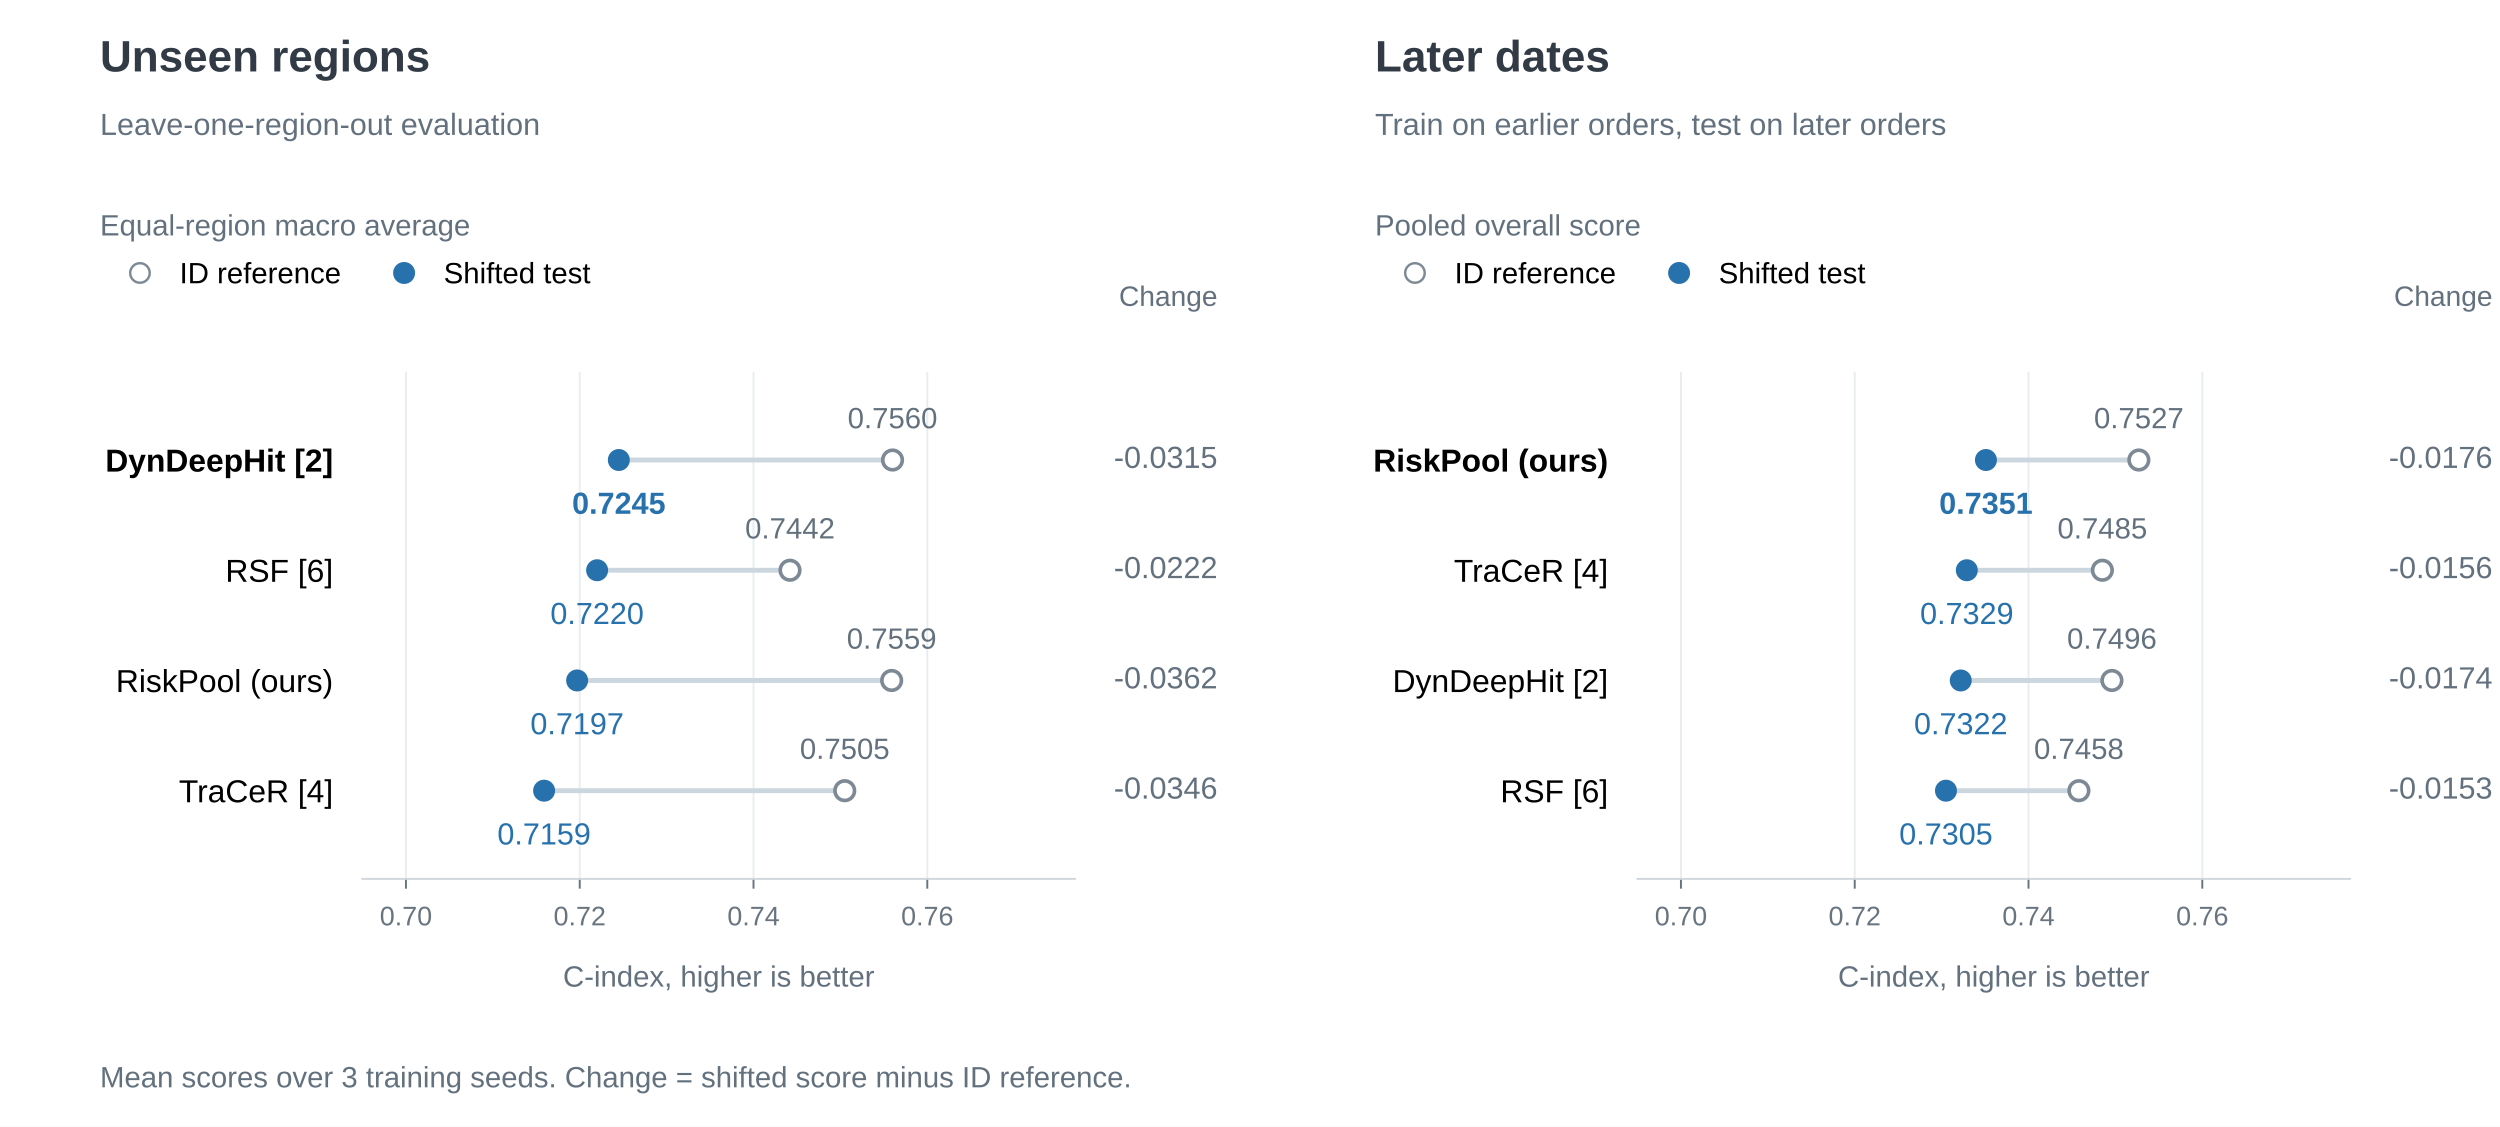
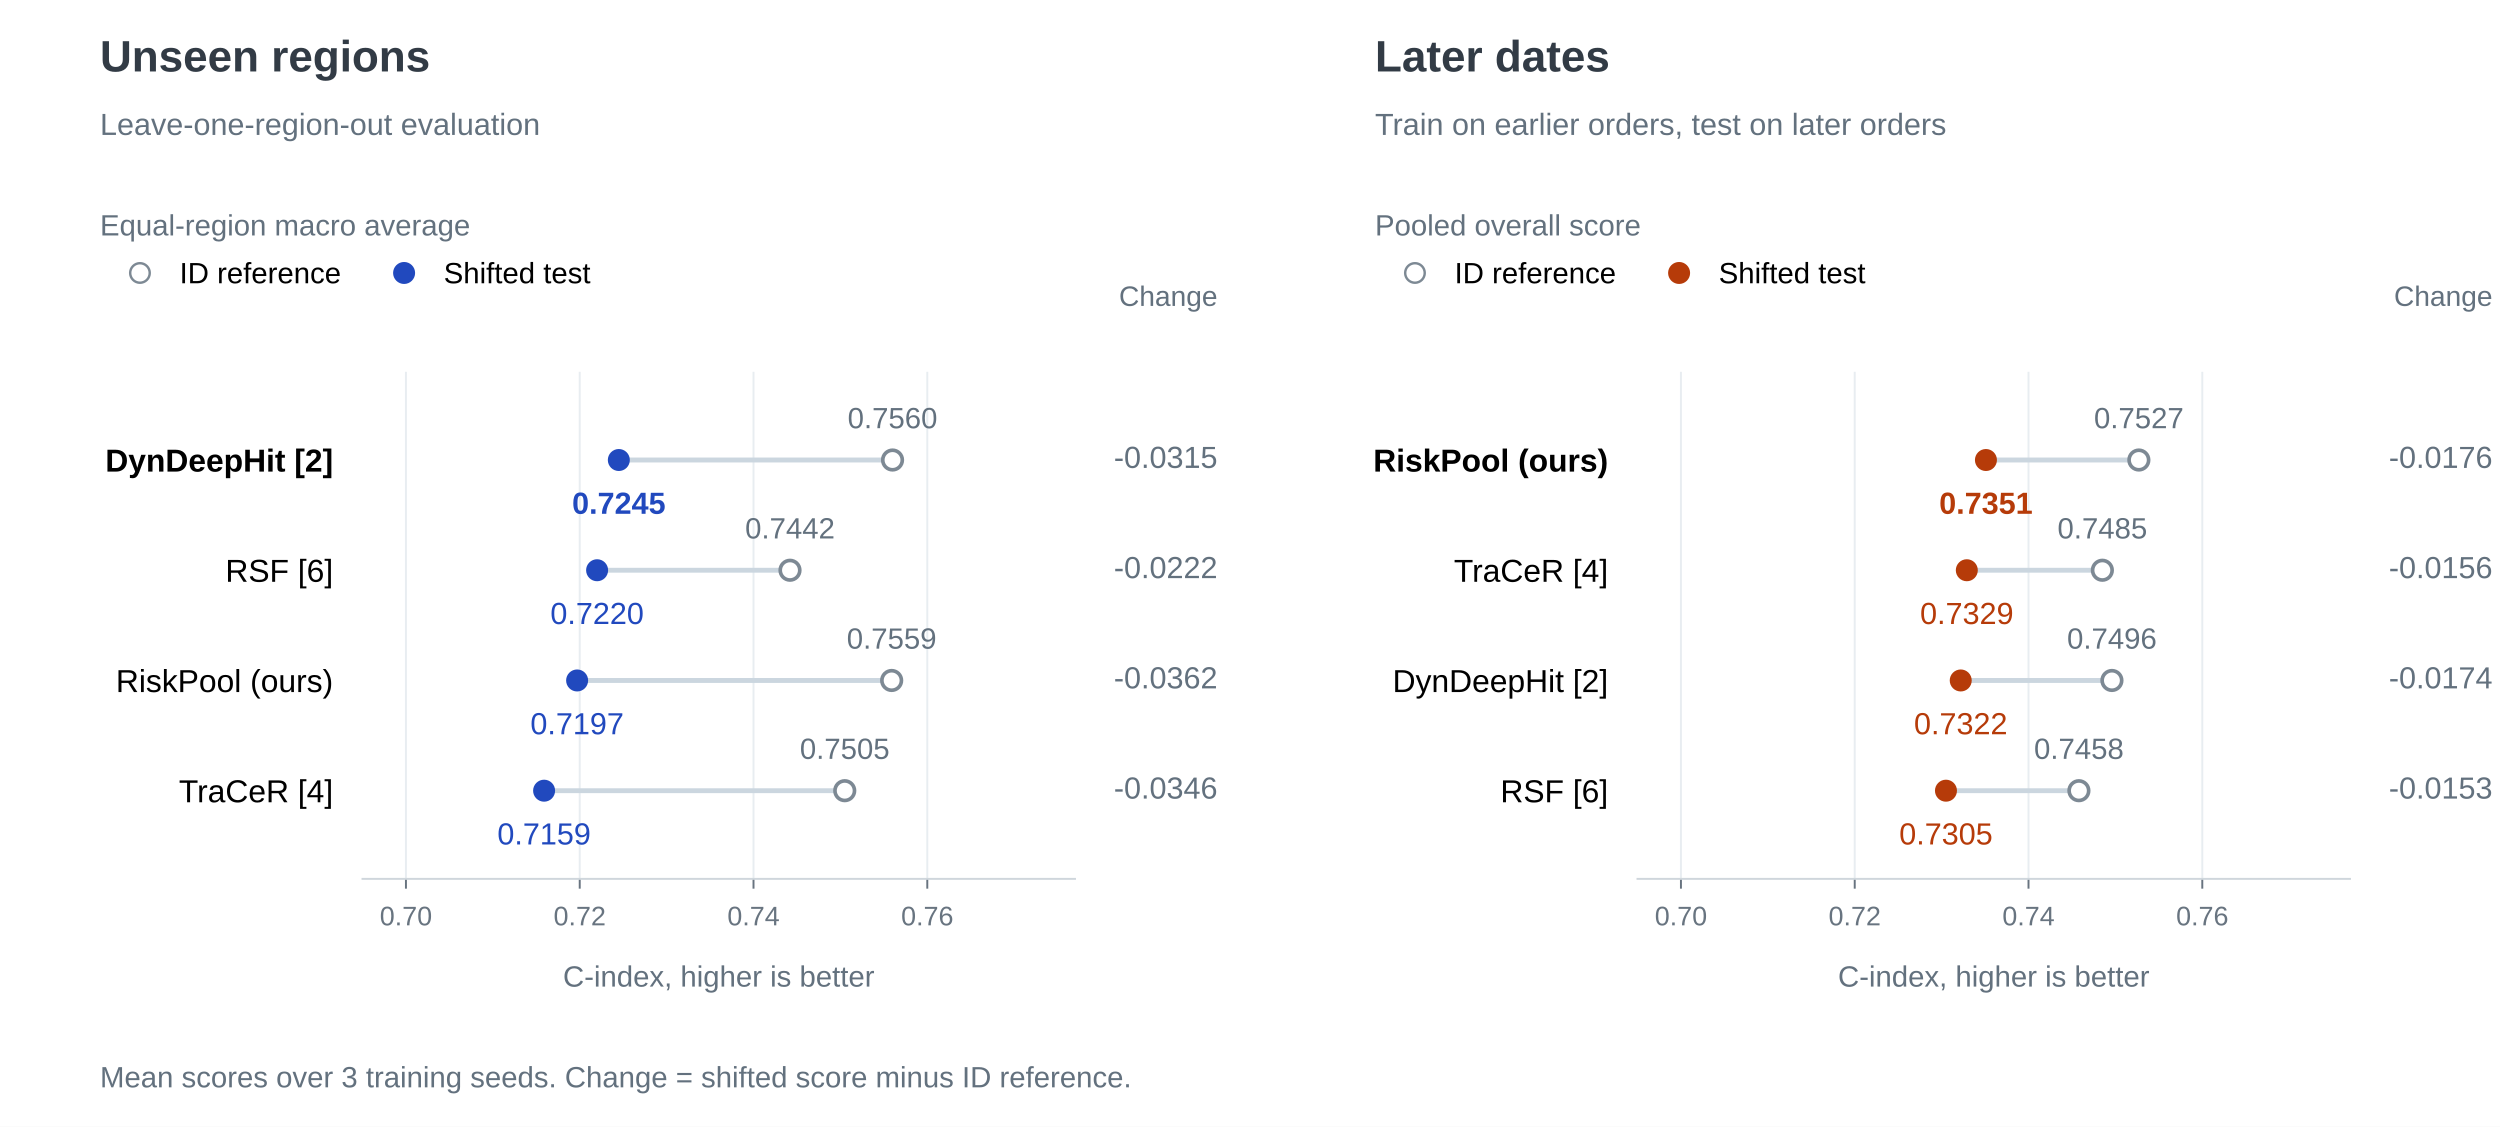
<svg xmlns="http://www.w3.org/2000/svg" xmlns:xlink="http://www.w3.org/1999/xlink" width="1022.4pt" height="460.8pt" viewBox="0 0 1022.4 460.8" version="1.1">
  <defs>
    <style type="text/css">*{stroke-linejoin: round; stroke-linecap: butt}</style>
  </defs>
  <g id="figure_1">
    <g id="patch_1">
      <path d="M 0 460.8  L 1022.4 460.8  L 1022.4 0  L 0 0  z " style="fill: #ffffff" />
    </g>
    <g id="axes_1">
      <g id="patch_2">
        <path d="M 148.248 359.424  L 439.632 359.424  L 439.632 152.064  L 148.248 152.064  z " style="fill: #ffffff" />
      </g>
      <g id="matplotlib.axis_1">
        <g id="xtick_1">
          <g id="line2d_1">
            <path d="M 166.015 359.424  L 166.015 152.064  " clip-path="url(#p26163892d2)" style="fill: none; stroke: #e8edf1; stroke-width: 0.8; stroke-linecap: square" />
          </g>
          <g id="line2d_2">
            <defs>
              <path id="m1dbaae8056" d="M 0 0  L 0 4  " style="stroke: #687480; stroke-width: 0.8" />
            </defs>
            <g>
              <use xlink:href="#m1dbaae8056" x="166.015" y="359.424" style="fill: #687480; stroke: #687480; stroke-width: 0.8" />
            </g>
          </g>
          <g id="text_1">
            <text style="font-size: 11px; font-family: 'Arial'; text-anchor: middle; fill: #687480" x="166.015" y="378.432" transform="rotate(-0 166.0153 378.4323)">0.70</text>
          </g>
        </g>
        <g id="xtick_2">
          <g id="line2d_3">
            <path d="M 237.085 359.424  L 237.085 152.064  " clip-path="url(#p26163892d2)" style="fill: none; stroke: #e8edf1; stroke-width: 0.8; stroke-linecap: square" />
          </g>
          <g id="line2d_4">
            <g>
              <use xlink:href="#m1dbaae8056" x="237.085" y="359.424" style="fill: #687480; stroke: #687480; stroke-width: 0.8" />
            </g>
          </g>
          <g id="text_2">
            <text style="font-size: 11px; font-family: 'Arial'; text-anchor: middle; fill: #687480" x="237.085" y="378.432" transform="rotate(-0 237.0846 378.4323)">0.72</text>
          </g>
        </g>
        <g id="xtick_3">
          <g id="line2d_5">
            <path d="M 308.154 359.424  L 308.154 152.064  " clip-path="url(#p26163892d2)" style="fill: none; stroke: #e8edf1; stroke-width: 0.8; stroke-linecap: square" />
          </g>
          <g id="line2d_6">
            <g>
              <use xlink:href="#m1dbaae8056" x="308.154" y="359.424" style="fill: #687480; stroke: #687480; stroke-width: 0.8" />
            </g>
          </g>
          <g id="text_3">
            <text style="font-size: 11px; font-family: 'Arial'; text-anchor: middle; fill: #687480" x="308.154" y="378.432" transform="rotate(-0 308.1539 378.4323)">0.74</text>
          </g>
        </g>
        <g id="xtick_4">
          <g id="line2d_7">
            <path d="M 379.223 359.424  L 379.223 152.064  " clip-path="url(#p26163892d2)" style="fill: none; stroke: #e8edf1; stroke-width: 0.8; stroke-linecap: square" />
          </g>
          <g id="line2d_8">
            <g>
              <use xlink:href="#m1dbaae8056" x="379.223" y="359.424" style="fill: #687480; stroke: #687480; stroke-width: 0.8" />
            </g>
          </g>
          <g id="text_4">
            <text style="font-size: 11px; font-family: 'Arial'; text-anchor: middle; fill: #687480" x="379.223" y="378.432" transform="rotate(-0 379.2231 378.4323)">0.76</text>
          </g>
        </g>
        <g id="text_5">
          <text style="font-size: 12px; font-family: 'Arial'; text-anchor: middle; fill: #63717e" x="293.94" y="403.484" transform="rotate(-0 293.94 403.4836)">C-index, higher is better</text>
        </g>
      </g>
      <g id="matplotlib.axis_2">
        <g id="ytick_1">
          <g id="line2d_9" />
          <g id="text_6">
            <text style="font-weight: 700; font-size: 13px; font-family: 'Arial'; text-anchor: end" x="136.248" y="192.859" transform="rotate(-0 136.248 192.8588)">DynDeepHit [2]</text>
          </g>
        </g>
        <g id="ytick_2">
          <g id="line2d_10" />
          <g id="text_7">
            <text style="font-size: 13px; font-family: 'Arial'; text-anchor: end" x="136.248" y="237.937" transform="rotate(-0 136.248 237.937)">RSF [6]</text>
          </g>
        </g>
        <g id="ytick_3">
          <g id="line2d_11" />
          <g id="text_8">
            <text style="font-size: 13px; font-family: 'Arial'; text-anchor: end" x="136.248" y="283.015" transform="rotate(-0 136.248 283.0153)">RiskPool (ours)</text>
          </g>
        </g>
        <g id="ytick_4">
          <g id="line2d_12" />
          <g id="text_9">
            <text style="font-size: 13px; font-family: 'Arial'; text-anchor: end" x="136.248" y="328.094" transform="rotate(-0 136.248 328.0936)">TraCeR [4]</text>
          </g>
        </g>
      </g>
      <g id="line2d_13">
        <path d="M 253.075 188.127  L 365.009 188.127  " clip-path="url(#p26163892d2)" style="fill: none; stroke: #cbd6df; stroke-width: 2; stroke-linecap: square" />
      </g>
      <g id="line2d_14">
        <path d="M 244.192 233.205  L 323.078 233.205  " clip-path="url(#p26163892d2)" style="fill: none; stroke: #cbd6df; stroke-width: 2; stroke-linecap: square" />
      </g>
      <g id="line2d_15">
        <path d="M 236.019 278.283  L 364.654 278.283  " clip-path="url(#p26163892d2)" style="fill: none; stroke: #cbd6df; stroke-width: 2; stroke-linecap: square" />
      </g>
      <g id="line2d_16">
        <path d="M 222.515 323.361  L 345.465 323.361  " clip-path="url(#p26163892d2)" style="fill: none; stroke: #cbd6df; stroke-width: 2; stroke-linecap: square" />
      </g>
      <g id="patch_3">
        <path d="M 148.248 359.424  L 439.632 359.424  " style="fill: none; stroke: #cfd6dc; stroke-width: 0.8; stroke-linejoin: miter; stroke-linecap: square" />
      </g>
      <g id="line2d_17">
        <defs>
          <path id="m01beb19fc5" d="M 0 4  C 1.061 4 2.078 3.579 2.828 2.828  C 3.579 2.078 4 1.061 4 0  C 4 -1.061 3.579 -2.078 2.828 -2.828  C 2.078 -3.579 1.061 -4 0 -4  C -1.061 -4 -2.078 -3.579 -2.828 -2.828  C -3.579 -2.078 -4 -1.061 -4 0  C -4 1.061 -3.579 2.078 -2.828 2.828  C -2.078 3.579 -1.061 4 0 4  z " style="stroke: #7d8994; stroke-width: 1.5" />
        </defs>
        <g clip-path="url(#p26163892d2)">
          <use xlink:href="#m01beb19fc5" x="365.009" y="188.127" style="fill: #ffffff; stroke: #7d8994; stroke-width: 1.5" />
        </g>
      </g>
      <g id="text_10">
        <text style="font-size: 12px; font-family: 'Arial'; text-anchor: middle; fill: #63717e" x="365.009" y="175.127" transform="rotate(-0 365.0093 175.1266)">0.7560</text>
      </g>
      <g id="text_11">
-         <text style="font-weight: 700; font-size: 12.5px; font-family: 'Arial'; text-anchor: middle; fill: #2771ad" x="253.075" y="210.127" transform="rotate(-0 253.0752 210.1266)">0.7245</text>
+         <text style="font-weight: 700; font-size: 12.5px; font-family: 'Arial'; text-anchor: middle; fill: #2149be" x="253.075" y="210.127" transform="rotate(-0 253.0752 210.1266)">0.7245</text>
      </g>
      <g id="text_12">
        <text style="font-size: 12.5px; font-family: 'Arial'; text-anchor: end; fill: #63717e" x="497.909" y="191.361" transform="rotate(-0 497.9088 191.3615)">-0.0315</text>
      </g>
      <g id="line2d_18">
        <g clip-path="url(#p26163892d2)">
          <use xlink:href="#m01beb19fc5" x="323.078" y="233.205" style="fill: #ffffff; stroke: #7d8994; stroke-width: 1.5" />
        </g>
      </g>
      <g id="text_13">
        <text style="font-size: 12px; font-family: 'Arial'; text-anchor: middle; fill: #63717e" x="323.078" y="220.205" transform="rotate(-0 323.0784 220.2049)">0.7442</text>
      </g>
      <g id="text_14">
-         <text style="font-size: 12.5px; font-family: 'Arial'; text-anchor: middle; fill: #2771ad" x="244.192" y="255.205" transform="rotate(-0 244.1915 255.2049)">0.7220</text>
+         <text style="font-size: 12.5px; font-family: 'Arial'; text-anchor: middle; fill: #2149be" x="244.192" y="255.205" transform="rotate(-0 244.1915 255.2049)">0.7220</text>
      </g>
      <g id="text_15">
        <text style="font-size: 12.5px; font-family: 'Arial'; text-anchor: end; fill: #63717e" x="497.909" y="236.44" transform="rotate(-0 497.9088 236.4397)">-0.0222</text>
      </g>
      <g id="line2d_19">
        <g clip-path="url(#p26163892d2)">
          <use xlink:href="#m01beb19fc5" x="364.654" y="278.283" style="fill: #ffffff; stroke: #7d8994; stroke-width: 1.5" />
        </g>
      </g>
      <g id="text_16">
        <text style="font-size: 12px; font-family: 'Arial'; text-anchor: middle; fill: #63717e" x="364.654" y="265.283" transform="rotate(-0 364.6539 265.2831)">0.7559</text>
      </g>
      <g id="text_17">
-         <text style="font-size: 12.5px; font-family: 'Arial'; text-anchor: middle; fill: #2771ad" x="236.019" y="300.283" transform="rotate(-0 236.0185 300.2831)">0.7197</text>
+         <text style="font-size: 12.5px; font-family: 'Arial'; text-anchor: middle; fill: #2149be" x="236.019" y="300.283" transform="rotate(-0 236.0185 300.2831)">0.7197</text>
      </g>
      <g id="text_18">
        <text style="font-size: 12.5px; font-family: 'Arial'; text-anchor: end; fill: #63717e" x="497.909" y="281.518" transform="rotate(-0 497.9088 281.518)">-0.0362</text>
      </g>
      <g id="line2d_20">
        <g clip-path="url(#p26163892d2)">
          <use xlink:href="#m01beb19fc5" x="345.465" y="323.361" style="fill: #ffffff; stroke: #7d8994; stroke-width: 1.5" />
        </g>
      </g>
      <g id="text_19">
        <text style="font-size: 12px; font-family: 'Arial'; text-anchor: middle; fill: #63717e" x="345.465" y="310.361" transform="rotate(-0 345.4652 310.3614)">0.7505</text>
      </g>
      <g id="text_20">
-         <text style="font-size: 12.5px; font-family: 'Arial'; text-anchor: middle; fill: #2771ad" x="222.515" y="345.361" transform="rotate(-0 222.5154 345.3614)">0.7159</text>
+         <text style="font-size: 12.5px; font-family: 'Arial'; text-anchor: middle; fill: #2149be" x="222.515" y="345.361" transform="rotate(-0 222.5154 345.3614)">0.7159</text>
      </g>
      <g id="text_21">
        <text style="font-size: 12.5px; font-family: 'Arial'; text-anchor: end; fill: #63717e" x="497.909" y="326.596" transform="rotate(-0 497.9088 326.5963)">-0.0346</text>
      </g>
      <g id="text_22">
        <text style="font-size: 11.5px; font-family: 'Arial'; text-anchor: end; fill: #63717e" x="497.909" y="125.107" transform="rotate(-0 497.9088 125.1072)">Change</text>
      </g>
      <g id="line2d_21">
        <defs>
-           <path id="m5f84426cd0" d="M 0 4  C 1.061 4 2.078 3.579 2.828 2.828  C 3.579 2.078 4 1.061 4 0  C 4 -1.061 3.579 -2.078 2.828 -2.828  C 2.078 -3.579 1.061 -4 0 -4  C -1.061 -4 -2.078 -3.579 -2.828 -2.828  C -3.579 -2.078 -4 -1.061 -4 0  C -4 1.061 -3.579 2.078 -2.828 2.828  C -2.078 3.579 -1.061 4 0 4  z " style="stroke: #2771ad" />
+           <path id="m5f84426cd0" d="M 0 4  C 1.061 4 2.078 3.579 2.828 2.828  C 3.579 2.078 4 1.061 4 0  C 4 -1.061 3.579 -2.078 2.828 -2.828  C 2.078 -3.579 1.061 -4 0 -4  C -1.061 -4 -2.078 -3.579 -2.828 -2.828  C -3.579 -2.078 -4 -1.061 -4 0  C -4 1.061 -3.579 2.078 -2.828 2.828  C -2.078 3.579 -1.061 4 0 4  z " />
        </defs>
        <g clip-path="url(#p26163892d2)">
-           <use xlink:href="#m5f84426cd0" x="253.075" y="188.127" style="fill: #2771ad; stroke: #2771ad" />
+           <use xlink:href="#m5f84426cd0" x="253.075" y="188.127" style="fill: #2149be; stroke: #2149be" />
        </g>
      </g>
      <g id="line2d_22">
        <g clip-path="url(#p26163892d2)">
-           <use xlink:href="#m5f84426cd0" x="244.192" y="233.205" style="fill: #2771ad; stroke: #2771ad" />
+           <use xlink:href="#m5f84426cd0" x="244.192" y="233.205" style="fill: #2149be; stroke: #2149be" />
        </g>
      </g>
      <g id="line2d_23">
        <g clip-path="url(#p26163892d2)">
-           <use xlink:href="#m5f84426cd0" x="236.019" y="278.283" style="fill: #2771ad; stroke: #2771ad" />
+           <use xlink:href="#m5f84426cd0" x="236.019" y="278.283" style="fill: #2149be; stroke: #2149be" />
        </g>
      </g>
      <g id="line2d_24">
        <g clip-path="url(#p26163892d2)">
-           <use xlink:href="#m5f84426cd0" x="222.515" y="323.361" style="fill: #2771ad; stroke: #2771ad" />
+           <use xlink:href="#m5f84426cd0" x="222.515" y="323.361" style="fill: #2149be; stroke: #2149be" />
        </g>
      </g>
      <g id="legend_1">
        <g id="line2d_25">
          <path d="M 45.236 111.634  L 57.236 111.634  L 69.236 111.634  " style="fill: none; stroke: #000000; stroke-opacity: 0; stroke-width: 1.5; stroke-linecap: square" />
          <defs>
            <path id="mf73e057e5e" d="M 0 4  C 1.061 4 2.078 3.579 2.828 2.828  C 3.579 2.078 4 1.061 4 0  C 4 -1.061 3.579 -2.078 2.828 -2.828  C 2.078 -3.579 1.061 -4 0 -4  C -1.061 -4 -2.078 -3.579 -2.828 -2.828  C -3.579 -2.078 -4 -1.061 -4 0  C -4 1.061 -3.579 2.078 -2.828 2.828  C -2.078 3.579 -1.061 4 0 4  z " style="stroke: #7d8994" />
          </defs>
          <g>
            <use xlink:href="#mf73e057e5e" x="57.236" y="111.634" style="fill: #ffffff; stroke: #7d8994" />
          </g>
        </g>
        <g id="text_23">
          <text style="font-size: 12px; font-family: 'Arial'; text-anchor: start" x="73.436" y="115.834" transform="rotate(-0 73.43592 115.8339)">ID reference</text>
        </g>
        <g id="line2d_26">
          <path d="M 153.26 111.634  L 165.26 111.634  L 177.26 111.634  " style="fill: none; stroke: #000000; stroke-opacity: 0; stroke-width: 1.5; stroke-linecap: square" />
          <g>
-             <use xlink:href="#m5f84426cd0" x="165.26" y="111.634" style="fill: #2771ad; stroke: #2771ad" />
+             <use xlink:href="#m5f84426cd0" x="165.26" y="111.634" style="fill: #2149be; stroke: #2149be" />
          </g>
        </g>
        <g id="text_24">
          <text style="font-size: 12px; font-family: 'Arial'; text-anchor: start" x="181.46" y="115.834" transform="rotate(-0 181.4603 115.8339)">Shifted test</text>
        </g>
      </g>
    </g>
    <g id="axes_2">
      <g id="patch_4">
        <path d="M 669.672 359.424  L 961.056 359.424  L 961.056 152.064  L 669.672 152.064  z " style="fill: #ffffff" />
      </g>
      <g id="matplotlib.axis_3">
        <g id="xtick_5">
          <g id="line2d_27">
            <path d="M 687.439 359.424  L 687.439 152.064  " clip-path="url(#pcf693a9f4c)" style="fill: none; stroke: #e8edf1; stroke-width: 0.8; stroke-linecap: square" />
          </g>
          <g id="line2d_28">
            <g>
              <use xlink:href="#m1dbaae8056" x="687.439" y="359.424" style="fill: #687480; stroke: #687480; stroke-width: 0.8" />
            </g>
          </g>
          <g id="text_25">
            <text style="font-size: 11px; font-family: 'Arial'; text-anchor: middle; fill: #687480" x="687.439" y="378.432" transform="rotate(-0 687.4393 378.4323)">0.70</text>
          </g>
        </g>
        <g id="xtick_6">
          <g id="line2d_29">
            <path d="M 758.509 359.424  L 758.509 152.064  " clip-path="url(#pcf693a9f4c)" style="fill: none; stroke: #e8edf1; stroke-width: 0.8; stroke-linecap: square" />
          </g>
          <g id="line2d_30">
            <g>
              <use xlink:href="#m1dbaae8056" x="758.509" y="359.424" style="fill: #687480; stroke: #687480; stroke-width: 0.8" />
            </g>
          </g>
          <g id="text_26">
            <text style="font-size: 11px; font-family: 'Arial'; text-anchor: middle; fill: #687480" x="758.509" y="378.432" transform="rotate(-0 758.5086 378.4323)">0.72</text>
          </g>
        </g>
        <g id="xtick_7">
          <g id="line2d_31">
            <path d="M 829.578 359.424  L 829.578 152.064  " clip-path="url(#pcf693a9f4c)" style="fill: none; stroke: #e8edf1; stroke-width: 0.8; stroke-linecap: square" />
          </g>
          <g id="line2d_32">
            <g>
              <use xlink:href="#m1dbaae8056" x="829.578" y="359.424" style="fill: #687480; stroke: #687480; stroke-width: 0.8" />
            </g>
          </g>
          <g id="text_27">
            <text style="font-size: 11px; font-family: 'Arial'; text-anchor: middle; fill: #687480" x="829.578" y="378.432" transform="rotate(-0 829.5779 378.4323)">0.74</text>
          </g>
        </g>
        <g id="xtick_8">
          <g id="line2d_33">
            <path d="M 900.647 359.424  L 900.647 152.064  " clip-path="url(#pcf693a9f4c)" style="fill: none; stroke: #e8edf1; stroke-width: 0.8; stroke-linecap: square" />
          </g>
          <g id="line2d_34">
            <g>
              <use xlink:href="#m1dbaae8056" x="900.647" y="359.424" style="fill: #687480; stroke: #687480; stroke-width: 0.8" />
            </g>
          </g>
          <g id="text_28">
            <text style="font-size: 11px; font-family: 'Arial'; text-anchor: middle; fill: #687480" x="900.647" y="378.432" transform="rotate(-0 900.6471 378.4323)">0.76</text>
          </g>
        </g>
        <g id="text_29">
          <text style="font-size: 12px; font-family: 'Arial'; text-anchor: middle; fill: #63717e" x="815.364" y="403.484" transform="rotate(-0 815.364 403.4836)">C-index, higher is better</text>
        </g>
      </g>
      <g id="matplotlib.axis_4">
        <g id="ytick_5">
          <g id="line2d_35" />
          <g id="text_30">
            <text style="font-weight: 700; font-size: 13px; font-family: 'Arial'; text-anchor: end" x="657.672" y="192.859" transform="rotate(-0 657.672 192.8588)">RiskPool (ours)</text>
          </g>
        </g>
        <g id="ytick_6">
          <g id="line2d_36" />
          <g id="text_31">
            <text style="font-size: 13px; font-family: 'Arial'; text-anchor: end" x="657.672" y="237.937" transform="rotate(-0 657.672 237.937)">TraCeR [4]</text>
          </g>
        </g>
        <g id="ytick_7">
          <g id="line2d_37" />
          <g id="text_32">
            <text style="font-size: 13px; font-family: 'Arial'; text-anchor: end" x="657.672" y="283.015" transform="rotate(-0 657.672 283.0153)">DynDeepHit [2]</text>
          </g>
        </g>
        <g id="ytick_8">
          <g id="line2d_38" />
          <g id="text_33">
            <text style="font-size: 13px; font-family: 'Arial'; text-anchor: end" x="657.672" y="328.094" transform="rotate(-0 657.672 328.0936)">RSF [6]</text>
          </g>
        </g>
      </g>
      <g id="line2d_39">
        <path d="M 812.166 188.127  L 874.707 188.127  " clip-path="url(#pcf693a9f4c)" style="fill: none; stroke: #cbd6df; stroke-width: 2; stroke-linecap: square" />
      </g>
      <g id="line2d_40">
        <path d="M 804.348 233.205  L 859.782 233.205  " clip-path="url(#pcf693a9f4c)" style="fill: none; stroke: #cbd6df; stroke-width: 2; stroke-linecap: square" />
      </g>
      <g id="line2d_41">
        <path d="M 801.861 278.283  L 863.691 278.283  " clip-path="url(#pcf693a9f4c)" style="fill: none; stroke: #cbd6df; stroke-width: 2; stroke-linecap: square" />
      </g>
      <g id="line2d_42">
        <path d="M 795.82 323.361  L 850.188 323.361  " clip-path="url(#pcf693a9f4c)" style="fill: none; stroke: #cbd6df; stroke-width: 2; stroke-linecap: square" />
      </g>
      <g id="patch_5">
        <path d="M 669.672 359.424  L 961.056 359.424  " style="fill: none; stroke: #cfd6dc; stroke-width: 0.8; stroke-linejoin: miter; stroke-linecap: square" />
      </g>
      <g id="line2d_43">
        <g clip-path="url(#pcf693a9f4c)">
          <use xlink:href="#m01beb19fc5" x="874.707" y="188.127" style="fill: #ffffff; stroke: #7d8994; stroke-width: 1.5" />
        </g>
      </g>
      <g id="text_34">
        <text style="font-size: 12px; font-family: 'Arial'; text-anchor: middle; fill: #63717e" x="874.707" y="175.127" transform="rotate(-0 874.7068 175.1266)">0.7527</text>
      </g>
      <g id="text_35">
-         <text style="font-weight: 700; font-size: 12.5px; font-family: 'Arial'; text-anchor: middle; fill: #2771ad" x="812.166" y="210.127" transform="rotate(-0 812.1659 210.1266)">0.7351</text>
+         <text style="font-weight: 700; font-size: 12.5px; font-family: 'Arial'; text-anchor: middle; fill: #b63b09" x="812.166" y="210.127" transform="rotate(-0 812.1659 210.1266)">0.7351</text>
      </g>
      <g id="text_36">
        <text style="font-size: 12.5px; font-family: 'Arial'; text-anchor: end; fill: #63717e" x="1019.333" y="191.361" transform="rotate(-0 1019.333 191.3615)">-0.0176</text>
      </g>
      <g id="line2d_44">
        <g clip-path="url(#pcf693a9f4c)">
          <use xlink:href="#m01beb19fc5" x="859.782" y="233.205" style="fill: #ffffff; stroke: #7d8994; stroke-width: 1.5" />
        </g>
      </g>
      <g id="text_37">
        <text style="font-size: 12px; font-family: 'Arial'; text-anchor: middle; fill: #63717e" x="859.782" y="220.205" transform="rotate(-0 859.7823 220.2049)">0.7485</text>
      </g>
      <g id="text_38">
-         <text style="font-size: 12.5px; font-family: 'Arial'; text-anchor: middle; fill: #2771ad" x="804.348" y="255.205" transform="rotate(-0 804.3483 255.2049)">0.7329</text>
+         <text style="font-size: 12.5px; font-family: 'Arial'; text-anchor: middle; fill: #b63b09" x="804.348" y="255.205" transform="rotate(-0 804.3483 255.2049)">0.7329</text>
      </g>
      <g id="text_39">
        <text style="font-size: 12.5px; font-family: 'Arial'; text-anchor: end; fill: #63717e" x="1019.333" y="236.44" transform="rotate(-0 1019.333 236.4397)">-0.0156</text>
      </g>
      <g id="line2d_45">
        <g clip-path="url(#pcf693a9f4c)">
          <use xlink:href="#m01beb19fc5" x="863.691" y="278.283" style="fill: #ffffff; stroke: #7d8994; stroke-width: 1.5" />
        </g>
      </g>
      <g id="text_40">
        <text style="font-size: 12px; font-family: 'Arial'; text-anchor: middle; fill: #63717e" x="863.691" y="265.283" transform="rotate(-0 863.6911 265.2831)">0.7496</text>
      </g>
      <g id="text_41">
-         <text style="font-size: 12.5px; font-family: 'Arial'; text-anchor: middle; fill: #2771ad" x="801.861" y="300.283" transform="rotate(-0 801.8608 300.2831)">0.7322</text>
+         <text style="font-size: 12.5px; font-family: 'Arial'; text-anchor: middle; fill: #b63b09" x="801.861" y="300.283" transform="rotate(-0 801.8608 300.2831)">0.7322</text>
      </g>
      <g id="text_42">
        <text style="font-size: 12.5px; font-family: 'Arial'; text-anchor: end; fill: #63717e" x="1019.333" y="281.518" transform="rotate(-0 1019.333 281.518)">-0.0174</text>
      </g>
      <g id="line2d_46">
        <g clip-path="url(#pcf693a9f4c)">
          <use xlink:href="#m01beb19fc5" x="850.188" y="323.361" style="fill: #ffffff; stroke: #7d8994; stroke-width: 1.5" />
        </g>
      </g>
      <g id="text_43">
        <text style="font-size: 12px; font-family: 'Arial'; text-anchor: middle; fill: #63717e" x="850.188" y="310.361" transform="rotate(-0 850.1879 310.3614)">0.7458</text>
      </g>
      <g id="text_44">
-         <text style="font-size: 12.5px; font-family: 'Arial'; text-anchor: middle; fill: #2771ad" x="795.82" y="345.361" transform="rotate(-0 795.82 345.3614)">0.7305</text>
+         <text style="font-size: 12.5px; font-family: 'Arial'; text-anchor: middle; fill: #b63b09" x="795.82" y="345.361" transform="rotate(-0 795.82 345.3614)">0.7305</text>
      </g>
      <g id="text_45">
        <text style="font-size: 12.5px; font-family: 'Arial'; text-anchor: end; fill: #63717e" x="1019.333" y="326.596" transform="rotate(-0 1019.333 326.5963)">-0.0153</text>
      </g>
      <g id="text_46">
        <text style="font-size: 11.5px; font-family: 'Arial'; text-anchor: end; fill: #63717e" x="1019.333" y="125.107" transform="rotate(-0 1019.333 125.1072)">Change</text>
      </g>
      <g id="line2d_47">
        <g clip-path="url(#pcf693a9f4c)">
-           <use xlink:href="#m5f84426cd0" x="812.166" y="188.127" style="fill: #2771ad; stroke: #2771ad" />
+           <use xlink:href="#m5f84426cd0" x="812.166" y="188.127" style="fill: #b63b09; stroke: #b63b09" />
        </g>
      </g>
      <g id="line2d_48">
        <g clip-path="url(#pcf693a9f4c)">
-           <use xlink:href="#m5f84426cd0" x="804.348" y="233.205" style="fill: #2771ad; stroke: #2771ad" />
+           <use xlink:href="#m5f84426cd0" x="804.348" y="233.205" style="fill: #b63b09; stroke: #b63b09" />
        </g>
      </g>
      <g id="line2d_49">
        <g clip-path="url(#pcf693a9f4c)">
-           <use xlink:href="#m5f84426cd0" x="801.861" y="278.283" style="fill: #2771ad; stroke: #2771ad" />
+           <use xlink:href="#m5f84426cd0" x="801.861" y="278.283" style="fill: #b63b09; stroke: #b63b09" />
        </g>
      </g>
      <g id="line2d_50">
        <g clip-path="url(#pcf693a9f4c)">
-           <use xlink:href="#m5f84426cd0" x="795.82" y="323.361" style="fill: #2771ad; stroke: #2771ad" />
+           <use xlink:href="#m5f84426cd0" x="795.82" y="323.361" style="fill: #b63b09; stroke: #b63b09" />
        </g>
      </g>
      <g id="legend_2">
        <g id="line2d_51">
          <path d="M 566.66 111.634  L 578.66 111.634  L 590.66 111.634  " style="fill: none; stroke: #000000; stroke-opacity: 0; stroke-width: 1.5; stroke-linecap: square" />
          <g>
            <use xlink:href="#mf73e057e5e" x="578.66" y="111.634" style="fill: #ffffff; stroke: #7d8994" />
          </g>
        </g>
        <g id="text_47">
          <text style="font-size: 12px; font-family: 'Arial'; text-anchor: start" x="594.86" y="115.834" transform="rotate(-0 594.8599 115.8339)">ID reference</text>
        </g>
        <g id="line2d_52">
          <path d="M 674.684 111.634  L 686.684 111.634  L 698.684 111.634  " style="fill: none; stroke: #000000; stroke-opacity: 0; stroke-width: 1.5; stroke-linecap: square" />
          <g>
-             <use xlink:href="#m5f84426cd0" x="686.684" y="111.634" style="fill: #2771ad; stroke: #2771ad" />
+             <use xlink:href="#m5f84426cd0" x="686.684" y="111.634" style="fill: #b63b09; stroke: #b63b09" />
          </g>
        </g>
        <g id="text_48">
          <text style="font-size: 12px; font-family: 'Arial'; text-anchor: start" x="702.884" y="115.834" transform="rotate(-0 702.8843 115.8339)">Shifted test</text>
        </g>
      </g>
    </g>
    <g id="text_49">
      <text style="font-weight: 700; font-size: 18px; font-family: 'Arial'; text-anchor: start; fill: #323b45" x="40.896" y="29.232" transform="rotate(-0 40.896 29.23249)">Unseen regions</text>
    </g>
    <g id="text_50">
      <text style="font-size: 12.5px; font-family: 'Arial'; text-anchor: start; fill: #63717e" x="40.896" y="55.18" transform="rotate(-0 40.896 55.18034)">Leave-one-region-out evaluation</text>
    </g>
    <g id="text_51">
      <text style="font-size: 12px; font-family: 'Arial'; text-anchor: start; fill: #63717e" x="40.896" y="96.288" transform="rotate(-0 40.896 96.28833)">Equal-region macro average</text>
    </g>
    <g id="text_52">
      <text style="font-weight: 700; font-size: 18px; font-family: 'Arial'; text-anchor: start; fill: #323b45" x="562.32" y="29.232" transform="rotate(-0 562.32 29.23249)">Later dates</text>
    </g>
    <g id="text_53">
      <text style="font-size: 12.5px; font-family: 'Arial'; text-anchor: start; fill: #63717e" x="562.32" y="55.18" transform="rotate(-0 562.32 55.18034)">Train on earlier orders, test on later orders</text>
    </g>
    <g id="text_54">
      <text style="font-size: 12px; font-family: 'Arial'; text-anchor: start; fill: #63717e" x="562.32" y="96.288" transform="rotate(-0 562.32 96.28833)">Pooled overall score</text>
    </g>
    <g id="text_55">
      <text style="font-size: 12px; font-family: 'Arial'; text-anchor: start; fill: #63717e" x="40.896" y="444.672" transform="rotate(-0 40.896 444.672)">Mean scores over 3 training seeds. Change = shifted score minus ID reference.</text>
    </g>
  </g>
  <defs>
    <clipPath id="p26163892d2">
      <rect x="148.248" y="152.064" width="291.384" height="207.36" />
    </clipPath>
    <clipPath id="pcf693a9f4c">
      <rect x="669.672" y="152.064" width="291.384" height="207.36" />
    </clipPath>
  </defs>
</svg>
